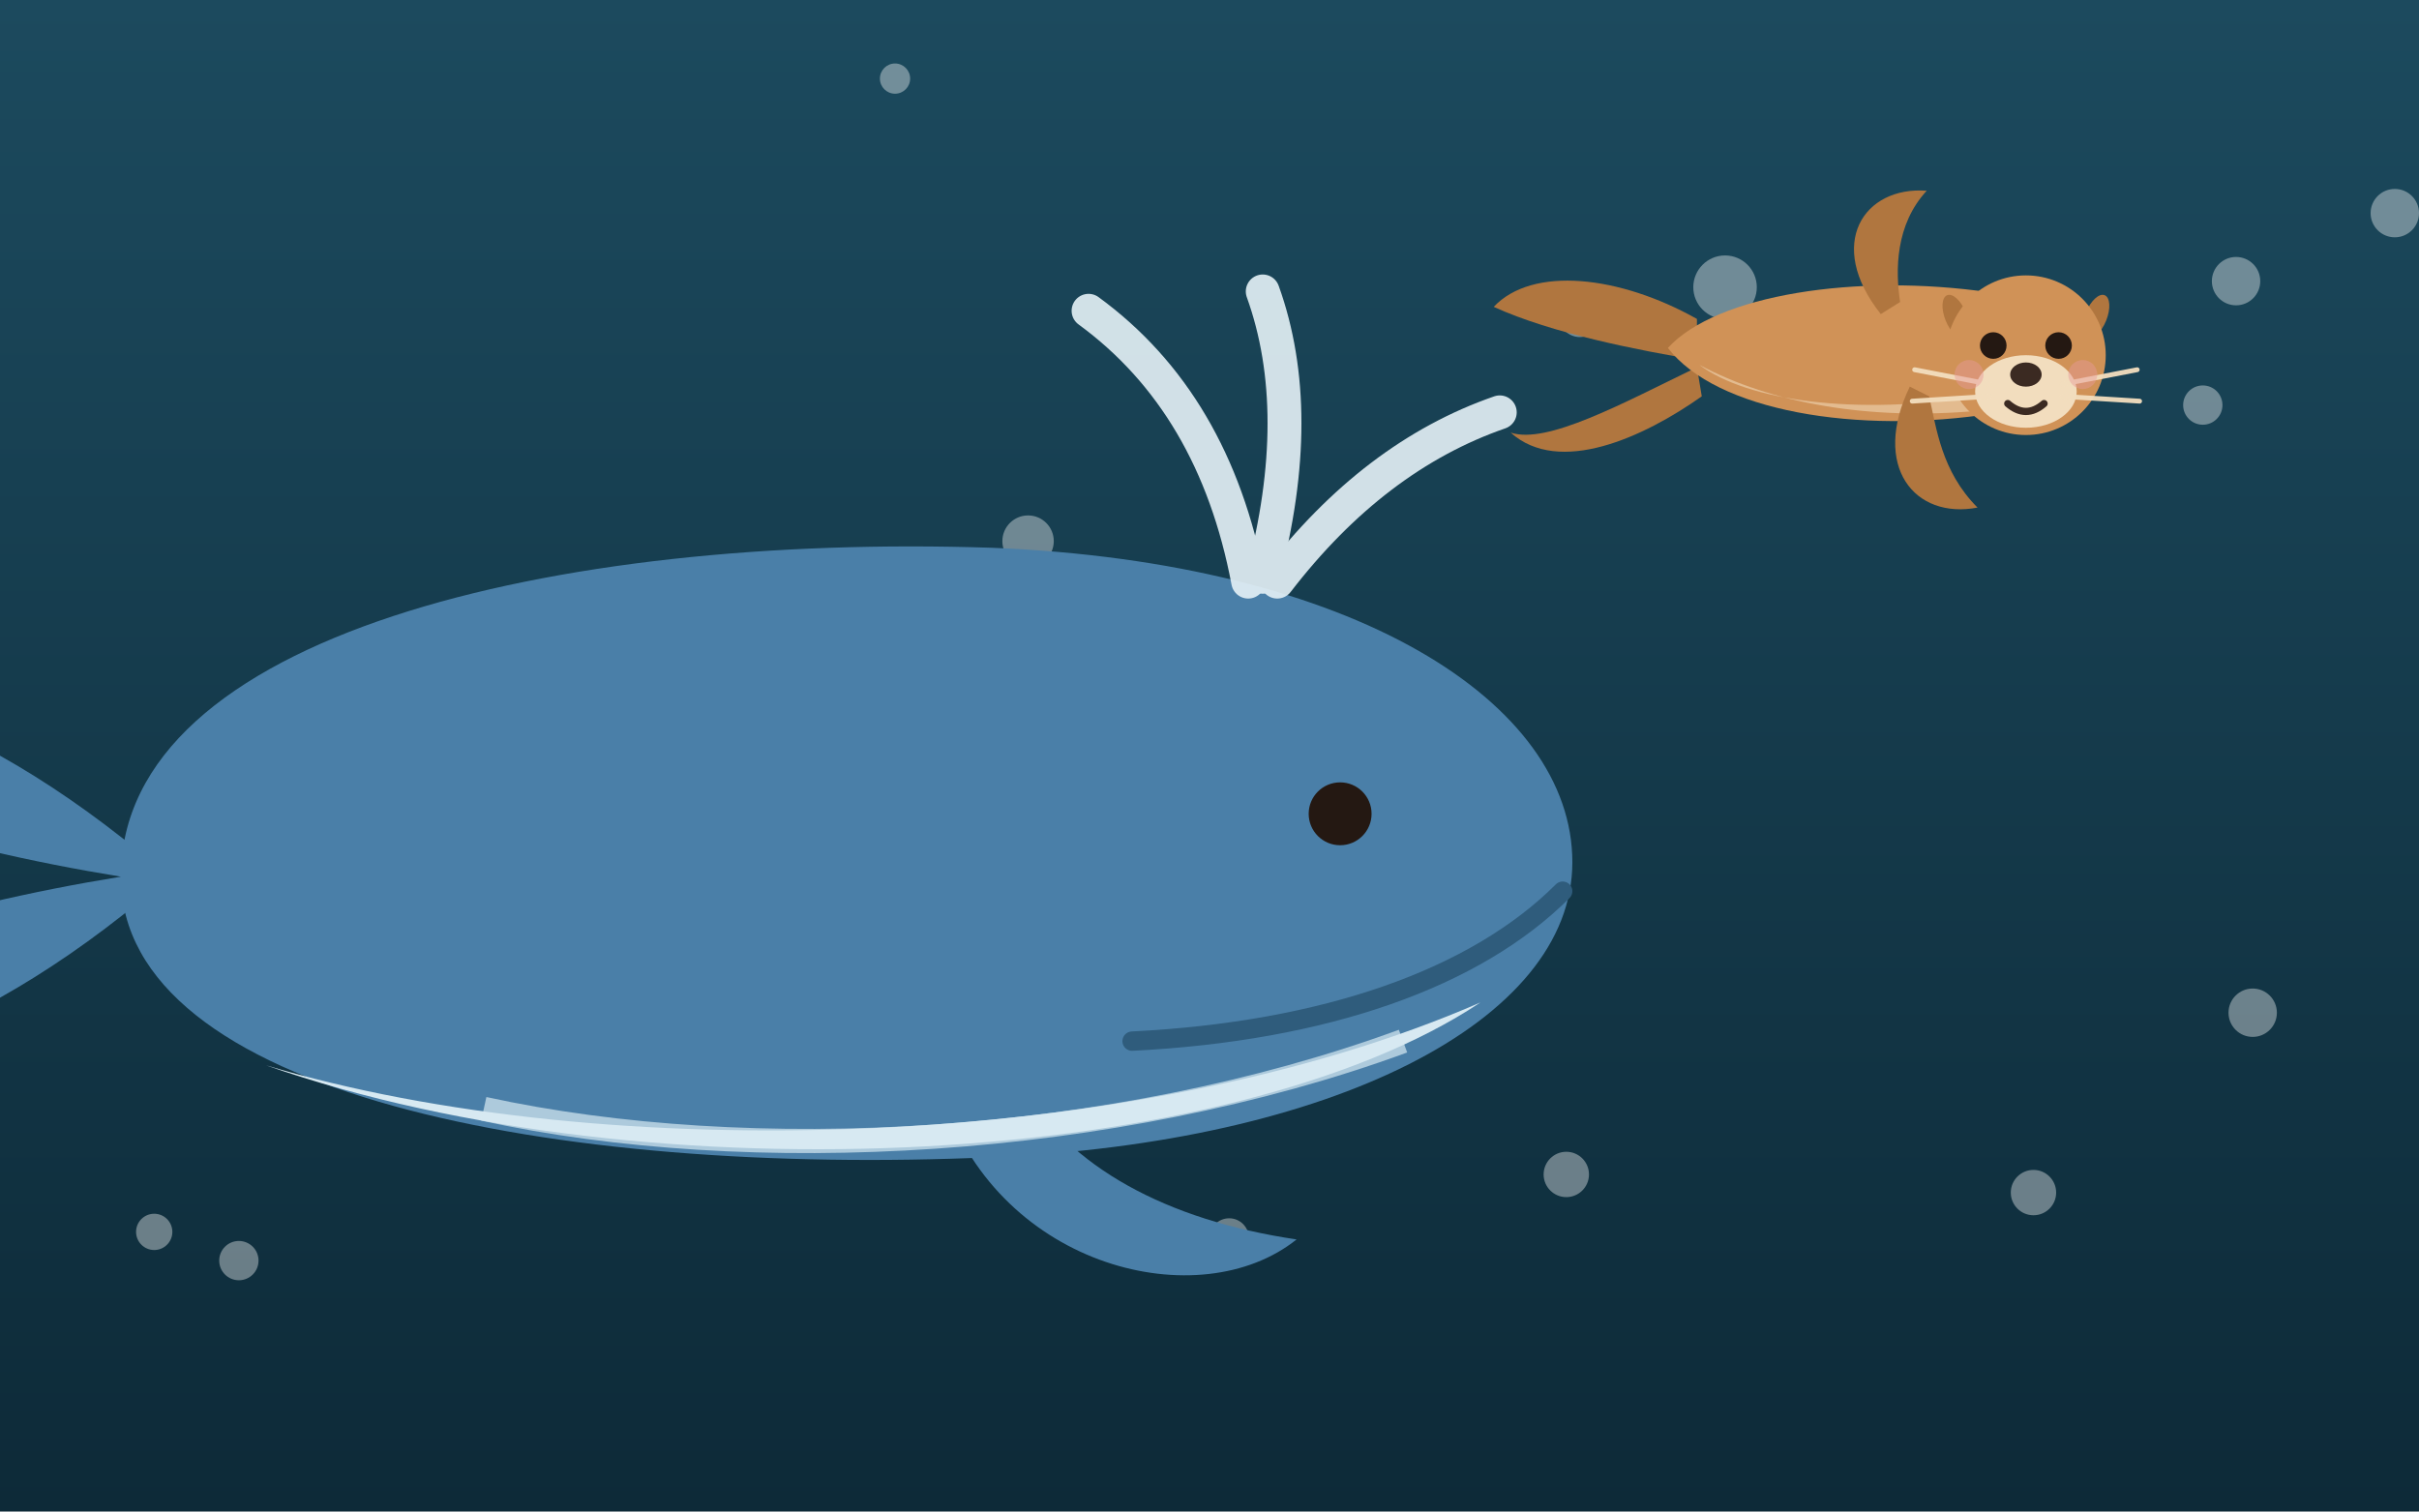
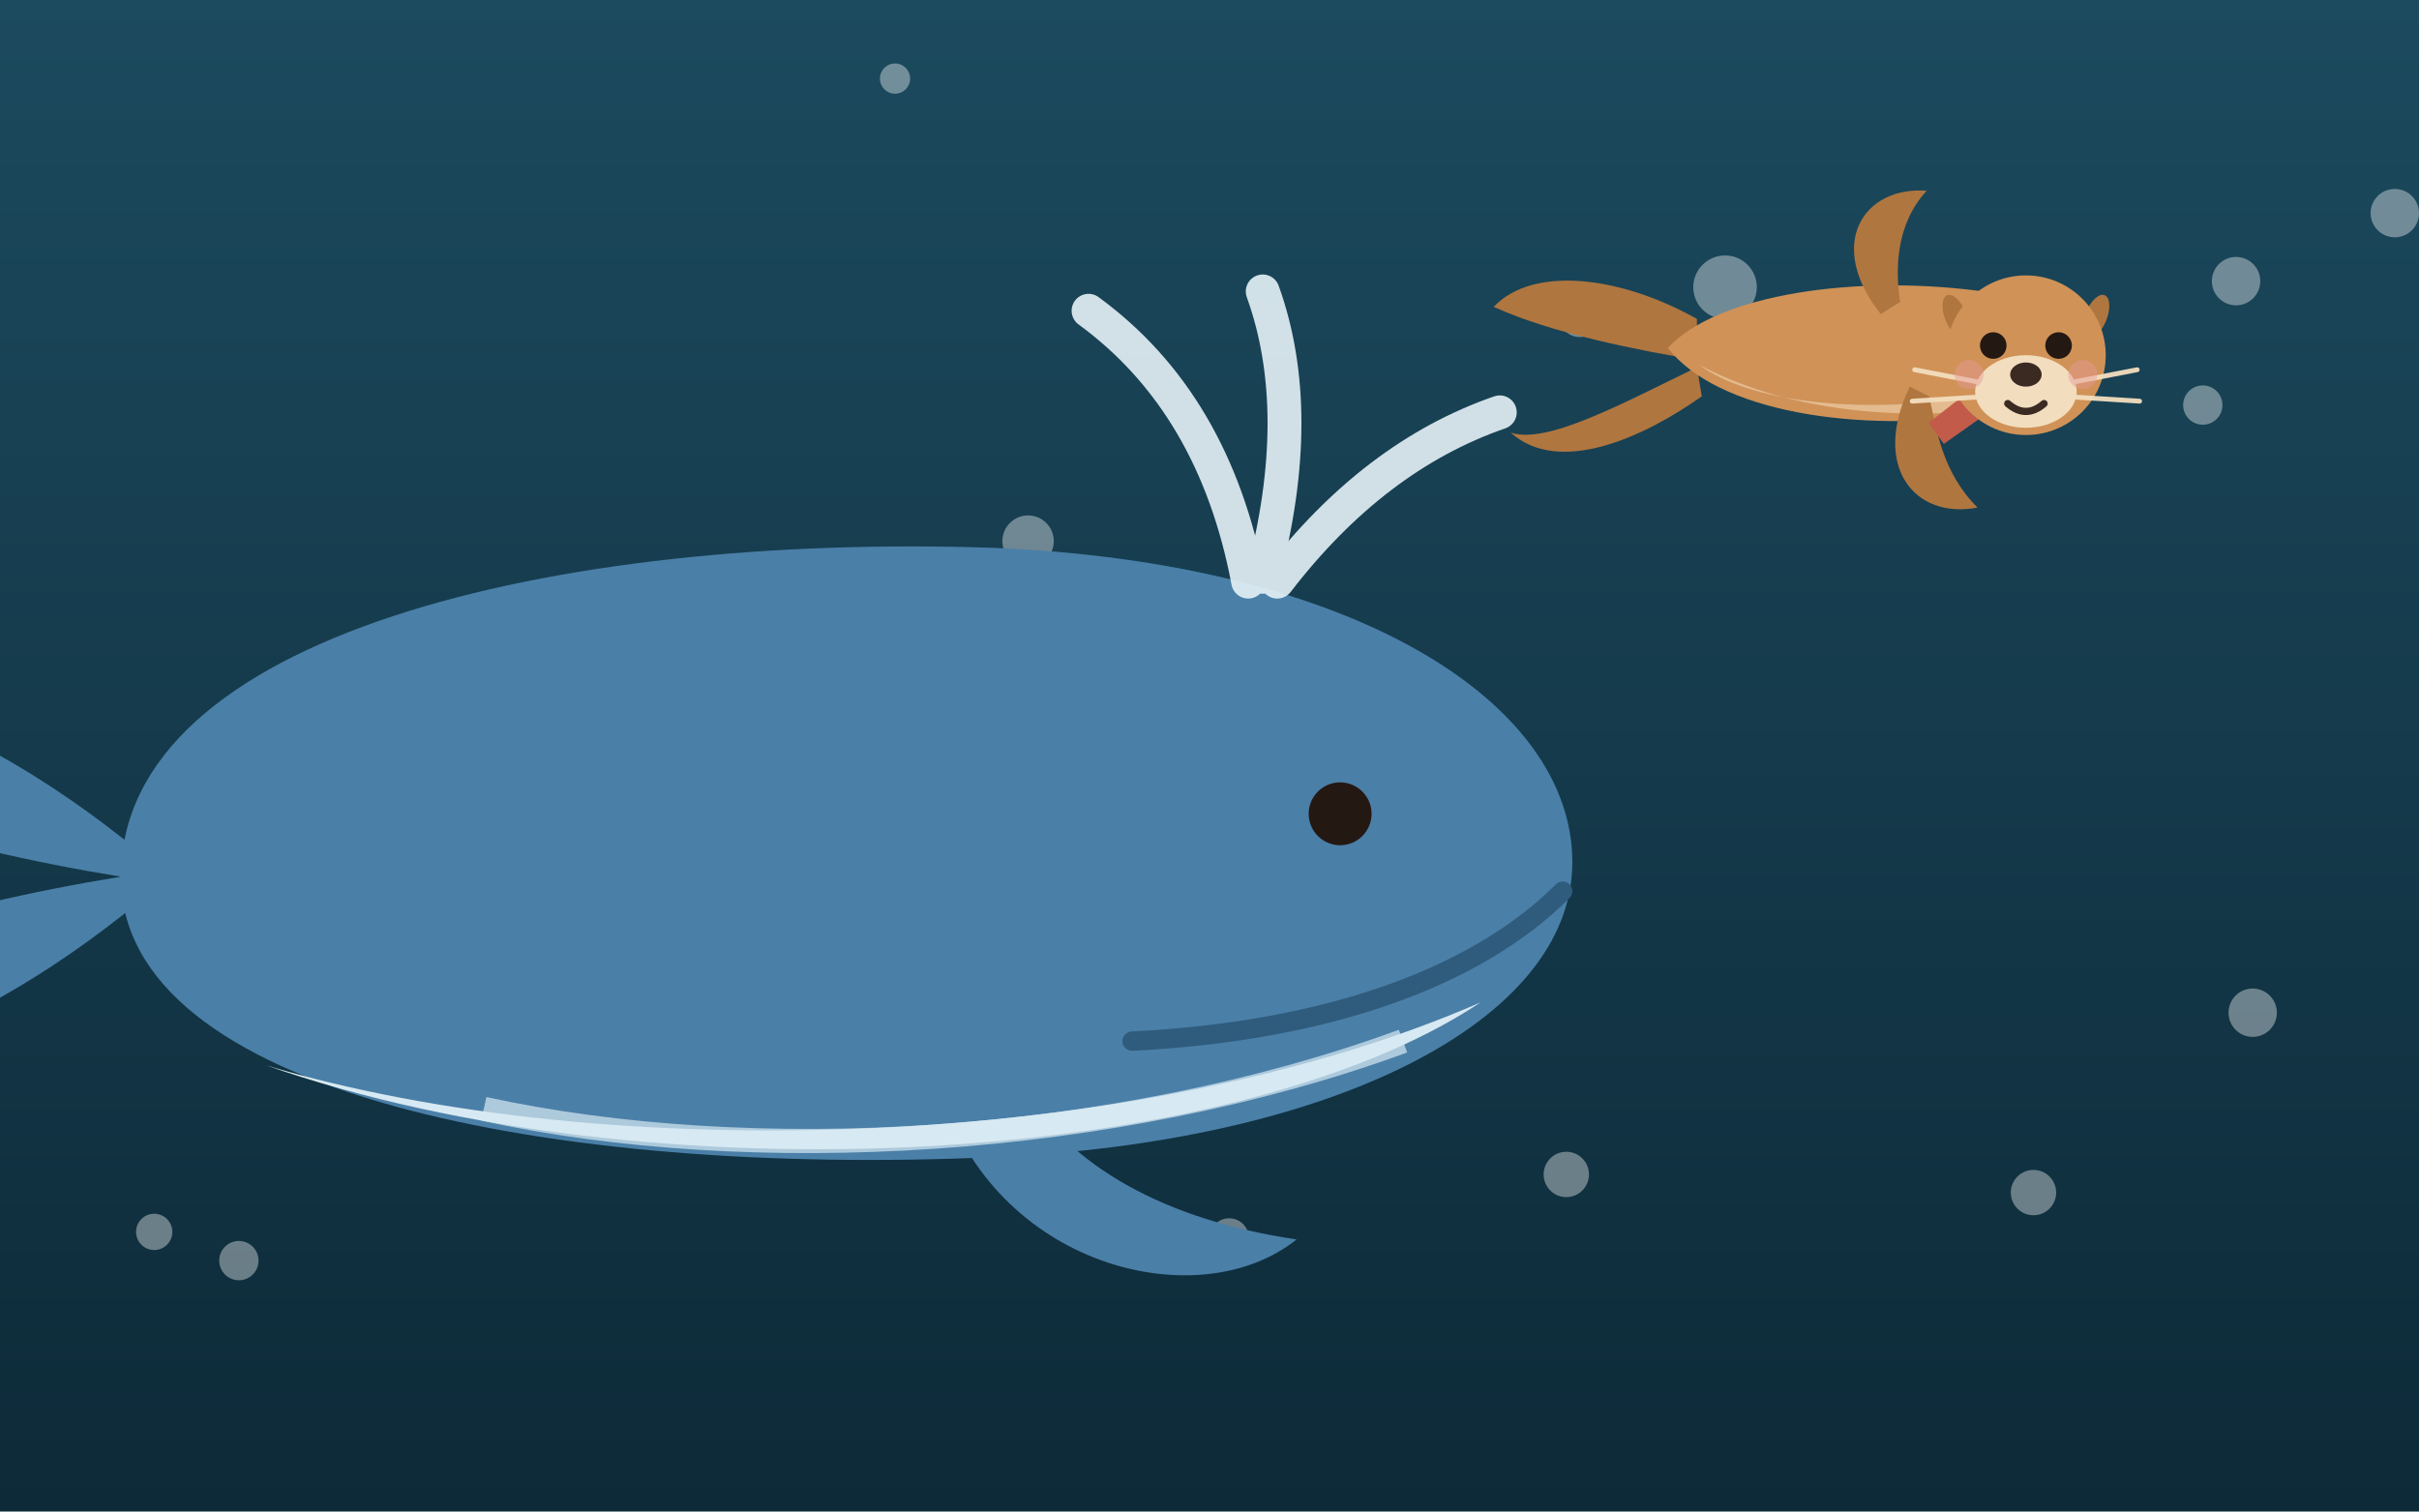
<svg xmlns="http://www.w3.org/2000/svg" viewBox="0 0 1600 1000" role="img">
  <defs>
    <linearGradient id="sky" x1="0" y1="0" x2="0" y2="1">
      <stop offset="0" stop-color="#1c4a5e" />
      <stop offset="1" stop-color="#0d2a38" />
    </linearGradient>
    <radialGradient id="glow" cx="0.5" cy="0.5" r="0.5">
      <stop offset="0" stop-color="#ffe9b0" stop-opacity=".8" />
      <stop offset="1" stop-color="#ffe9b0" stop-opacity="0" />
    </radialGradient>
  </defs>
  <rect width="1600" height="1000" fill="url(#sky)" />
  <g fill="#ffffff" opacity=".38">
    <circle cx="813" cy="819" r="13" />
    <circle cx="1045" cy="209" r="14" />
    <circle cx="1490" cy="670" r="16" />
    <circle cx="1457" cy="268" r="13" />
    <circle cx="592" cy="52" r="10" />
    <circle cx="1141" cy="190" r="21" />
    <circle cx="1584" cy="141" r="16" />
    <circle cx="1036" cy="777" r="15" />
    <circle cx="680" cy="358" r="17" />
    <circle cx="158" cy="834" r="13" />
    <circle cx="1345" cy="789" r="15" />
    <circle cx="102" cy="815" r="12" />
    <circle cx="1479" cy="186" r="16" />
    <circle cx="672" cy="379" r="15" />
  </g>
  <g transform="translate(560 580) scale(1.6)">
    <path d="M-292 -10 C-370 -74, -448 -96, -486 -66 C-448 -34, -374 -12, -300 0            C-374 12, -448 34, -486 66 C-448 96, -370 74, -292 10 Z" fill="#4a7fa8" />
    <path d="M-300 0 C-300 -100, -120 -142, 60 -136 C210 -130, 300 -72, 300 -6            C300 60, 200 110, 60 116 C-120 124, -300 90, -300 0 Z" fill="#4a7fa8" />
    <path d="M40 92 C64 162, 146 182, 186 150 C132 142, 92 120, 72 86 Z" fill="#4a7fa8" />
    <path d="M-240 78 C-100 120, 120 114, 262 52 C160 120, -80 134, -240 78 Z" fill="#d7e9f2" />
    <path d="M-150 96 C-40 120, 110 112, 230 68" stroke="#d7e9f2" stroke-width="10" fill="none" opacity=".7" />
    <path d="M118 68 C198 64, 260 42, 296 6" stroke="#2f5c7c" stroke-width="8" fill="none" stroke-linecap="round" />
    <circle cx="204" cy="-26" r="13" fill="#241812" />
    <g stroke="#e6f2f7" stroke-width="14" stroke-linecap="round" fill="none" opacity=".9">
      <path d="M166 -122 q-14 -74 -66 -112" />
      <path d="M172 -124 q18 -68 0 -118" />
      <path d="M178 -122 q40 -52 92 -70" />
    </g>
  </g>
  <g transform="translate(1340 235) scale(0.8 0.8)">
    <path d="M-272 -30 C-336 -66, -408 -74, -440 -40 C-392 -18, -320 -4, -272 4 Z" fill="#b0763f" />
    <path d="M-272 10 C-334 40, -396 74, -426 64 C-386 100, -316 68, -268 34 Z" fill="#b0763f" />
    <path d="M-30 -52 C-140 -68, -256 -50, -296 -6 C-256 46, -140 66, -26 48 Z" fill="#d09257" />
    <path d="M-40 34 C-140 50, -230 38, -270 8 C-210 40, -130 54, -40 46 Z" fill="#f2ddbe" opacity=".55" />
    <path d="M-96 26 C-128 92, -92 136, -40 126 C-70 96, -74 60, -80 34 Z" fill="#b0763f" />
    <path d="M-120 -34 C-166 -92, -134 -140, -82 -136 C-108 -108, -108 -70, -104 -44 Z" fill="#b0763f" />
+     <g transform="rotate(-14 -46 4)">
+       <path d="M-30 -44 C-58 -34, -60 44, -34 56 C-8 46, -8 -32, -30 -44 Z" fill="#c25b4a" />
+       <path d="M-56 30 L-92 46 L-84 66 L-48 52 Z" fill="#c25b4a" />
+       <circle cx="-46" cy="34" r="13" fill="#a8412f" />
+     </g>
    <ellipse cx="-58" cy="-32" rx="9" ry="19" transform="rotate(-22 -58 -32)" fill="#b0763f" />
    <ellipse cx="58" cy="-32" rx="9" ry="19" transform="rotate(22 58 -32)" fill="#b0763f" />
    <circle cx="0" cy="0" r="66" fill="#d09257" />
    <ellipse cx="0" cy="30" rx="42" ry="30" fill="#f2ddbe" />
    <g stroke="#f2ddbe" stroke-width="4" stroke-linecap="round" opacity=".95">
      <path d="M-30 24 L-92 12" />
      <path d="M-30 34 L-94 38" />
      <path d="M30 24 L92 12" />
      <path d="M30 34 L94 38" />
    </g>
    <ellipse cx="0" cy="16" rx="13" ry="10" fill="#3b2a22" />
    <path d="M-15 40 q15 13 30 0" stroke="#3b2a22" stroke-width="6" fill="none" stroke-linecap="round" />
    <circle cx="-27" cy="-8" r="11" fill="#241812" />
    <circle cx="27" cy="-8" r="11" fill="#241812" />
    <circle cx="-47" cy="16" r="12" fill="#e79a9a" opacity=".45" />
    <circle cx="47" cy="16" r="12" fill="#e79a9a" opacity=".45" />
  </g>
</svg>
